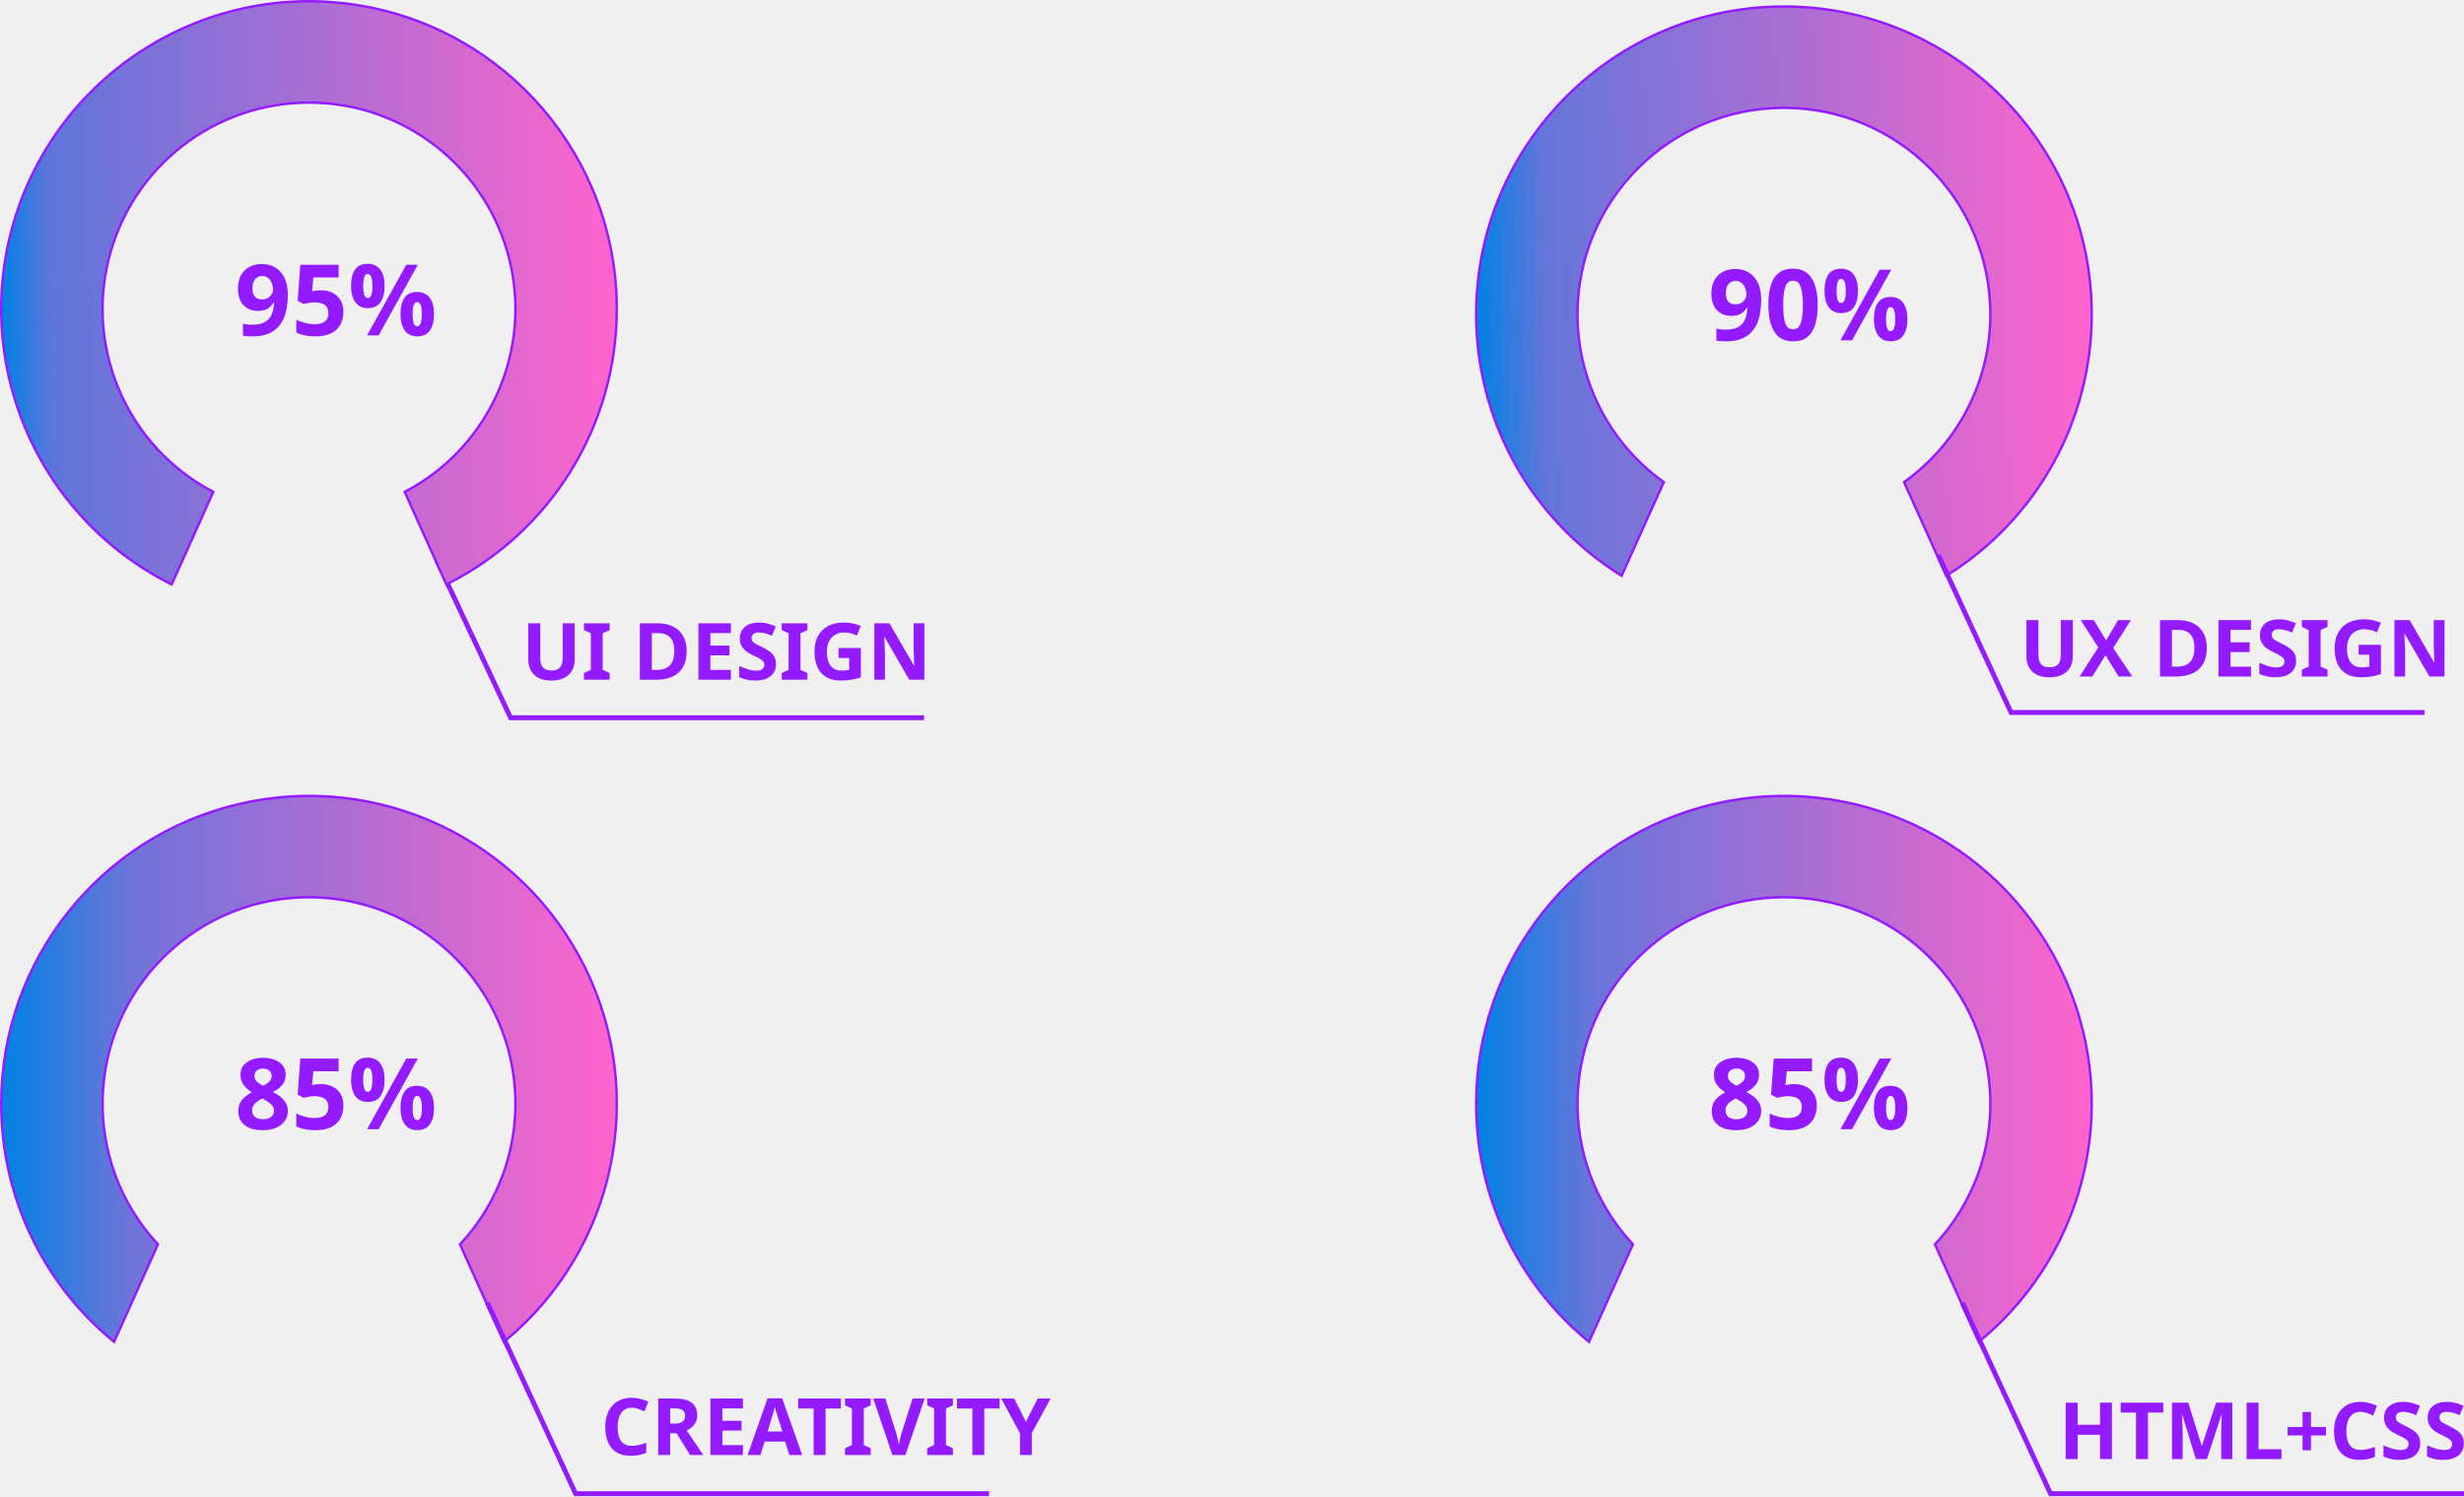
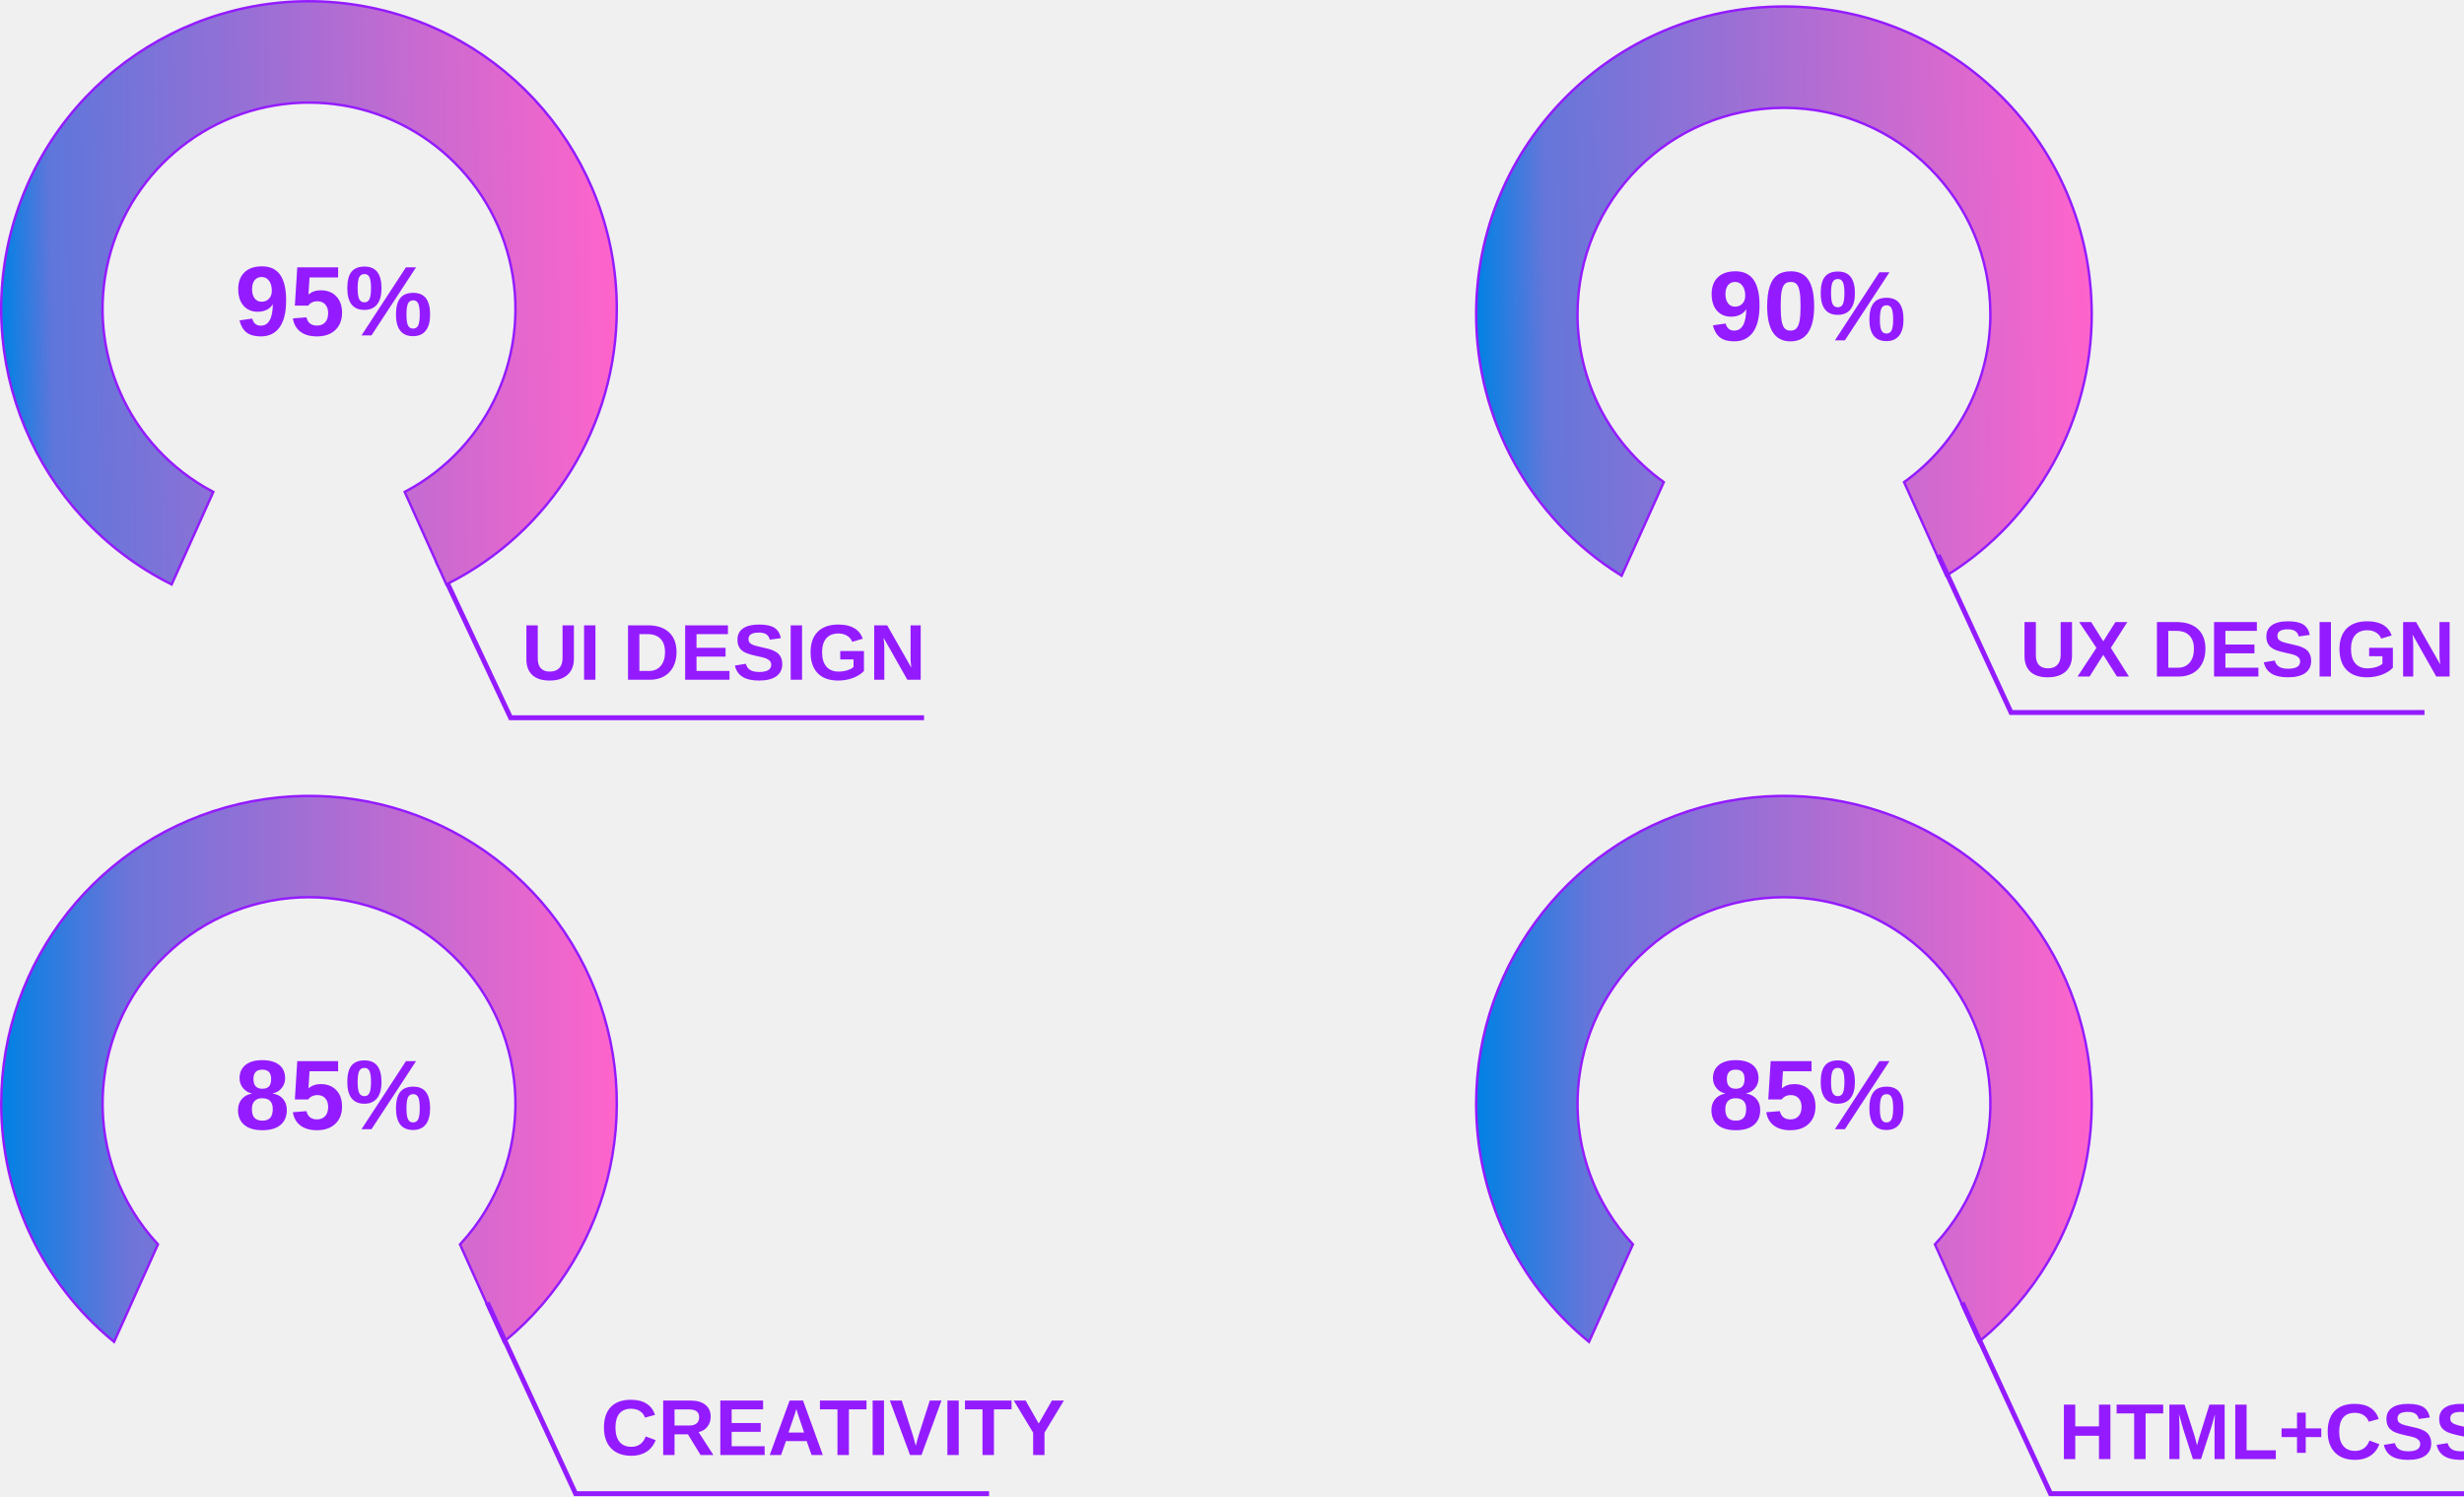
<svg xmlns="http://www.w3.org/2000/svg" width="498.352" height="302.627" viewBox="0 0 498.352 302.627">
  <defs>
    <linearGradient id="linear-gradient" x1="1" y1="0.5" x2="0" y2="0.516" gradientUnits="objectBoundingBox">
      <stop offset="0" stop-color="#ff64cb" />
      <stop offset="0.92" stop-color="#5e76db" />
      <stop offset="1" stop-color="#0081e4" />
    </linearGradient>
    <linearGradient id="linear-gradient-2" y1="0.5" x2="1" y2="0.5" gradientUnits="objectBoundingBox">
      <stop offset="0" stop-color="#0081e4" />
      <stop offset="0.208" stop-color="#6e74d9" />
      <stop offset="1" stop-color="#ff64cb" />
    </linearGradient>
    <linearGradient id="linear-gradient-3" y1="0.559" x2="1" y2="0.546" gradientUnits="objectBoundingBox">
      <stop offset="0" stop-color="#0081e4" />
      <stop offset="0.114" stop-color="#6576da" />
      <stop offset="1" stop-color="#ff64cb" />
    </linearGradient>
    <linearGradient id="linear-gradient-4" y1="0.5" x2="1" y2="0.5" gradientUnits="objectBoundingBox">
      <stop offset="0" stop-color="#0081e4" />
      <stop offset="0.187" stop-color="#6875da" />
      <stop offset="1" stop-color="#ff64cb" />
    </linearGradient>
  </defs>
  <g id="Skills" transform="translate(-223.869 -4918.752)">
    <g id="SkillsGroup1" transform="translate(14 52.311)">
      <path id="Path_2424" data-name="Path 2424" d="M260.163,229.814a61.975,61.975,0,0,1-34.1,55.38l-8.22-18.27a42,42,0,1,0-39.36,0l-8.22,18.27a62,62,0,1,1,89.9-55.38Zm-36.187,50.84L238.938,312.5h83.621" transform="translate(74.203 4699.124)" fill="none" stroke="#941bff" stroke-miterlimit="10" stroke-width="0.993" />
      <path id="Path_2425" data-name="Path 2425" d="M524,229.814a61.975,61.975,0,0,1-34.1,55.38l-8.22-18.27a42,42,0,1,0-39.36,0l-8.22,18.27a62,62,0,1,1,89.9-55.38Z" transform="translate(-189.635 4699.124)" fill="url(#linear-gradient)" />
-       <text id="_95_" data-name="95%" transform="translate(257.365 4934.282)" fill="#941bff" font-size="20" font-family="SegoeUI-Semibold, Segoe UI" font-weight="600">
+       <text id="_95_" data-name="95%" transform="translate(257.365 4934.282)" fill="#941bff" font-size="20" font-family="Poppins, Arial, SegoeUI-Semibold, Segoe UI" font-weight="600">
        <tspan x="0" y="0">95%</tspan>
      </text>
-       <text id="UI_DESIGN" data-name="UI DESIGN" transform="translate(315.365 5003.938)" fill="#941bff" font-size="16" font-family="SegoeUI-Semibold, Segoe UI" font-weight="600">
+       <text id="UI_DESIGN" data-name="UI DESIGN" transform="translate(315.365 5003.938)" fill="#941bff" font-size="16" font-family="Poppins, Arial, SegoeUI-Semibold, Segoe UI" font-weight="600">
        <tspan x="0" y="0">UI DESIGN</tspan>
      </text>
    </g>
    <g id="SkillsGroup3" transform="translate(14 10.22)">
      <path id="Path_2432" data-name="Path 2432" d="M455.071,233.614a62,62,0,1,1,101.51,47.78l-8.67-19.27a42,42,0,1,0-61.68-.01l-8.68,19.28a61.907,61.907,0,0,1-22.48-47.78" transform="translate(-244.706 4898.16)" fill="#fff" stroke="#941bff" stroke-miterlimit="10" stroke-width="0.993" />
      <path id="Path_2433" data-name="Path 2433" d="M455.071,233.614a62,62,0,1,1,101.51,47.78l-8.67-19.27a42,42,0,1,0-61.68-.01l-8.68,19.28a61.907,61.907,0,0,1-22.48-47.78" transform="translate(-244.706 4898.16)" fill="url(#linear-gradient-2)" />
      <path id="Path_2436" data-name="Path 2436" d="M553.127,273.847,570.995,312.5h83.621" transform="translate(-244.706 4898.16)" fill="none" stroke="#941bff" stroke-miterlimit="10" stroke-width="0.993" />
-       <text id="_85_" data-name="85%" transform="translate(257.365 5136.938)" fill="#941bff" font-size="20" font-family="SegoeUI-Semibold, Segoe UI" font-weight="600">
+       <text id="_85_" data-name="85%" transform="translate(257.365 5136.938)" fill="#941bff" font-size="20" font-family="Poppins, Arial, SegoeUI-Semibold, Segoe UI" font-weight="600">
        <tspan x="0" y="0">85%</tspan>
      </text>
-       <text id="Creativity" transform="translate(331.365 5202.835)" fill="#941bff" font-size="16" font-family="SegoeUI-Semibold, Segoe UI" font-weight="600">
+       <text id="Creativity" transform="translate(331.365 5202.835)" fill="#941bff" font-size="16" font-family="Poppins, Arial, SegoeUI-Semibold, Segoe UI" font-weight="600">
        <tspan x="0" y="0">CREATIVITY</tspan>
      </text>
    </g>
    <g id="SkillsGroup2" transform="translate(14 55.655)">
      <path id="Path_2429" data-name="Path 2429" d="M969.381-397.222a61.927,61.927,0,0,1-29.06,52.53l-8.33-18.49a41.927,41.927,0,0,0,17.39-34.04,42,42,0,0,0-42-42,42,42,0,0,0-42,42,41.927,41.927,0,0,0,17.39,34.04l-8.33,18.49a61.927,61.927,0,0,1-29.06-52.53,62,62,0,0,1,62-62A62,62,0,0,1,969.381-397.222Z" transform="translate(-336.706 5323.881)" fill="#fff" stroke="#941bff" stroke-miterlimit="10" stroke-width="0.993" />
      <path id="Path_2430" data-name="Path 2430" d="M969.381-397.222a61.927,61.927,0,0,1-29.06,52.53l-8.33-18.49a41.927,41.927,0,0,0,17.39-34.04,42,42,0,0,0-42-42,42,42,0,0,0-42,42,41.927,41.927,0,0,0,17.39,34.04l-8.33,18.49a61.927,61.927,0,0,1-29.06-52.53,62,62,0,0,1,62-62A62,62,0,0,1,969.381-397.222Z" transform="translate(-336.705 5323.881)" fill="url(#linear-gradient-3)" />
      <path id="Path_2434" data-name="Path 2434" d="M938.6-348.513l14.722,31.85h83.621" transform="translate(-336.706 5323.881)" fill="none" stroke="#941bff" stroke-miterlimit="10" stroke-width="0.993" />
-       <text id="_90_" data-name="90%" transform="translate(555.365 4931.938)" fill="#941bff" font-size="20" font-family="SegoeUI-Semibold, Segoe UI" font-weight="600">
+       <text id="_90_" data-name="90%" transform="translate(555.365 4931.938)" fill="#941bff" font-size="20" font-family="Poppins, Arial, SegoeUI-Semibold, Segoe UI" font-weight="600">
        <tspan x="0" y="0">90%</tspan>
      </text>
-       <text id="UX_DESIGN" data-name="UX DESIGN" transform="translate(618.365 4999.938)" fill="#941bff" font-size="16" font-family="SegoeUI-Semibold, Segoe UI" font-weight="600">
+       <text id="UX_DESIGN" data-name="UX DESIGN" transform="translate(618.365 4999.938)" fill="#941bff" font-size="16" font-family="Poppins, Arial, SegoeUI-Semibold, Segoe UI" font-weight="600">
        <tspan x="0" y="0">UX DESIGN</tspan>
      </text>
    </g>
    <g id="SkillsGroup4" transform="translate(14 10.22)">
      <path id="Path_2437" data-name="Path 2437" d="M455.071,233.614a62,62,0,1,1,101.51,47.78l-8.67-19.27a42,42,0,1,0-61.68-.01l-8.68,19.28a61.907,61.907,0,0,1-22.48-47.78" transform="translate(53.604 4898.16)" fill="#fff" stroke="#941bff" stroke-miterlimit="10" stroke-width="0.993" />
      <path id="Path_2438" data-name="Path 2438" d="M455.071,233.614a62,62,0,1,1,101.51,47.78l-8.67-19.27a42,42,0,1,0-61.68-.01l-8.68,19.28a61.907,61.907,0,0,1-22.48-47.78" transform="translate(53.604 4898.16)" fill="url(#linear-gradient-4)" />
      <path id="Path_2439" data-name="Path 2439" d="M553.127,273.847,570.995,312.5h83.621" transform="translate(53.604 4898.16)" fill="none" stroke="#941bff" stroke-miterlimit="10" stroke-width="0.993" />
-       <text id="_85_2" data-name="85%" transform="translate(555.365 5136.938)" fill="#941bff" font-size="20" font-family="SegoeUI-Semibold, Segoe UI" font-weight="600">
+       <text id="_85_2" data-name="85%" transform="translate(555.365 5136.938)" fill="#941bff" font-size="20" font-family="Poppins, Arial, SegoeUI-Semibold, Segoe UI" font-weight="600">
        <tspan x="0" y="0">85%</tspan>
      </text>
-       <text id="HTML_CSS" data-name="HTML+CSS" transform="translate(626.221 5203.663)" fill="#941bff" font-size="16" font-family="SegoeUI-Semibold, Segoe UI" font-weight="600">
+       <text id="HTML_CSS" data-name="HTML+CSS" transform="translate(626.221 5203.663)" fill="#941bff" font-size="16" font-family="Poppins, Arial, SegoeUI-Semibold, Segoe UI" font-weight="600">
        <tspan x="0" y="0">HTML+CSS</tspan>
      </text>
    </g>
  </g>
</svg>
